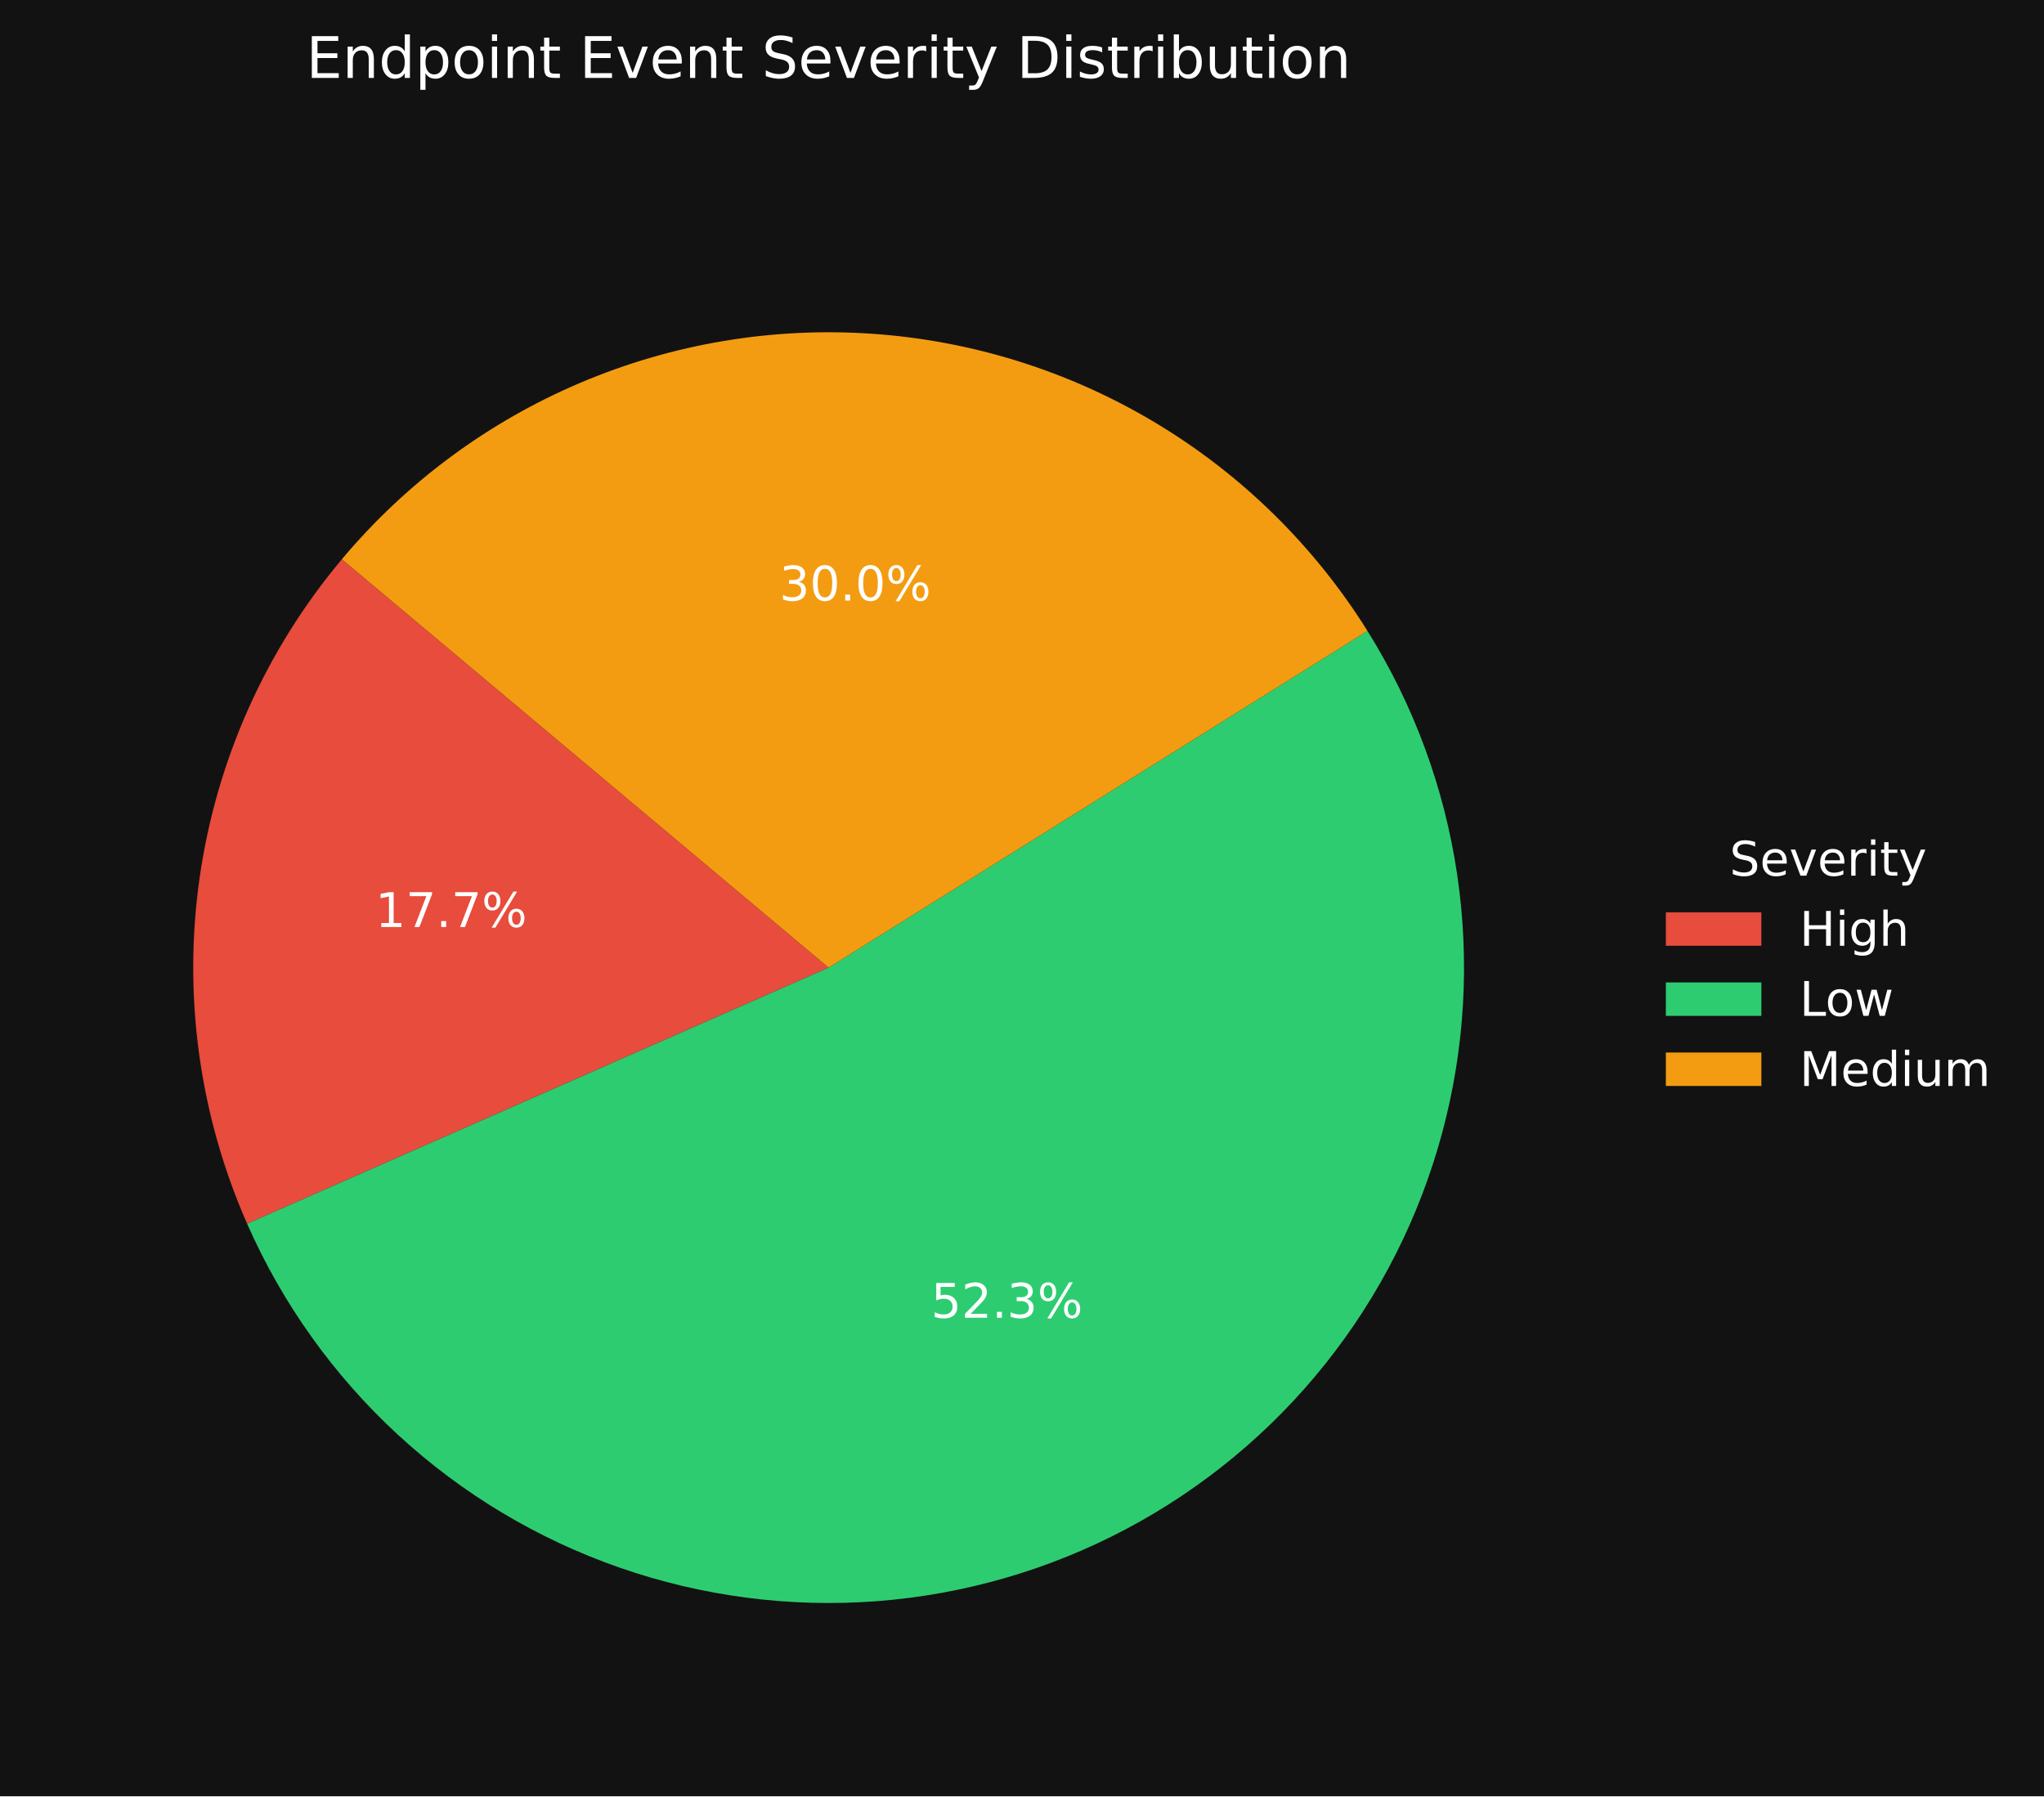
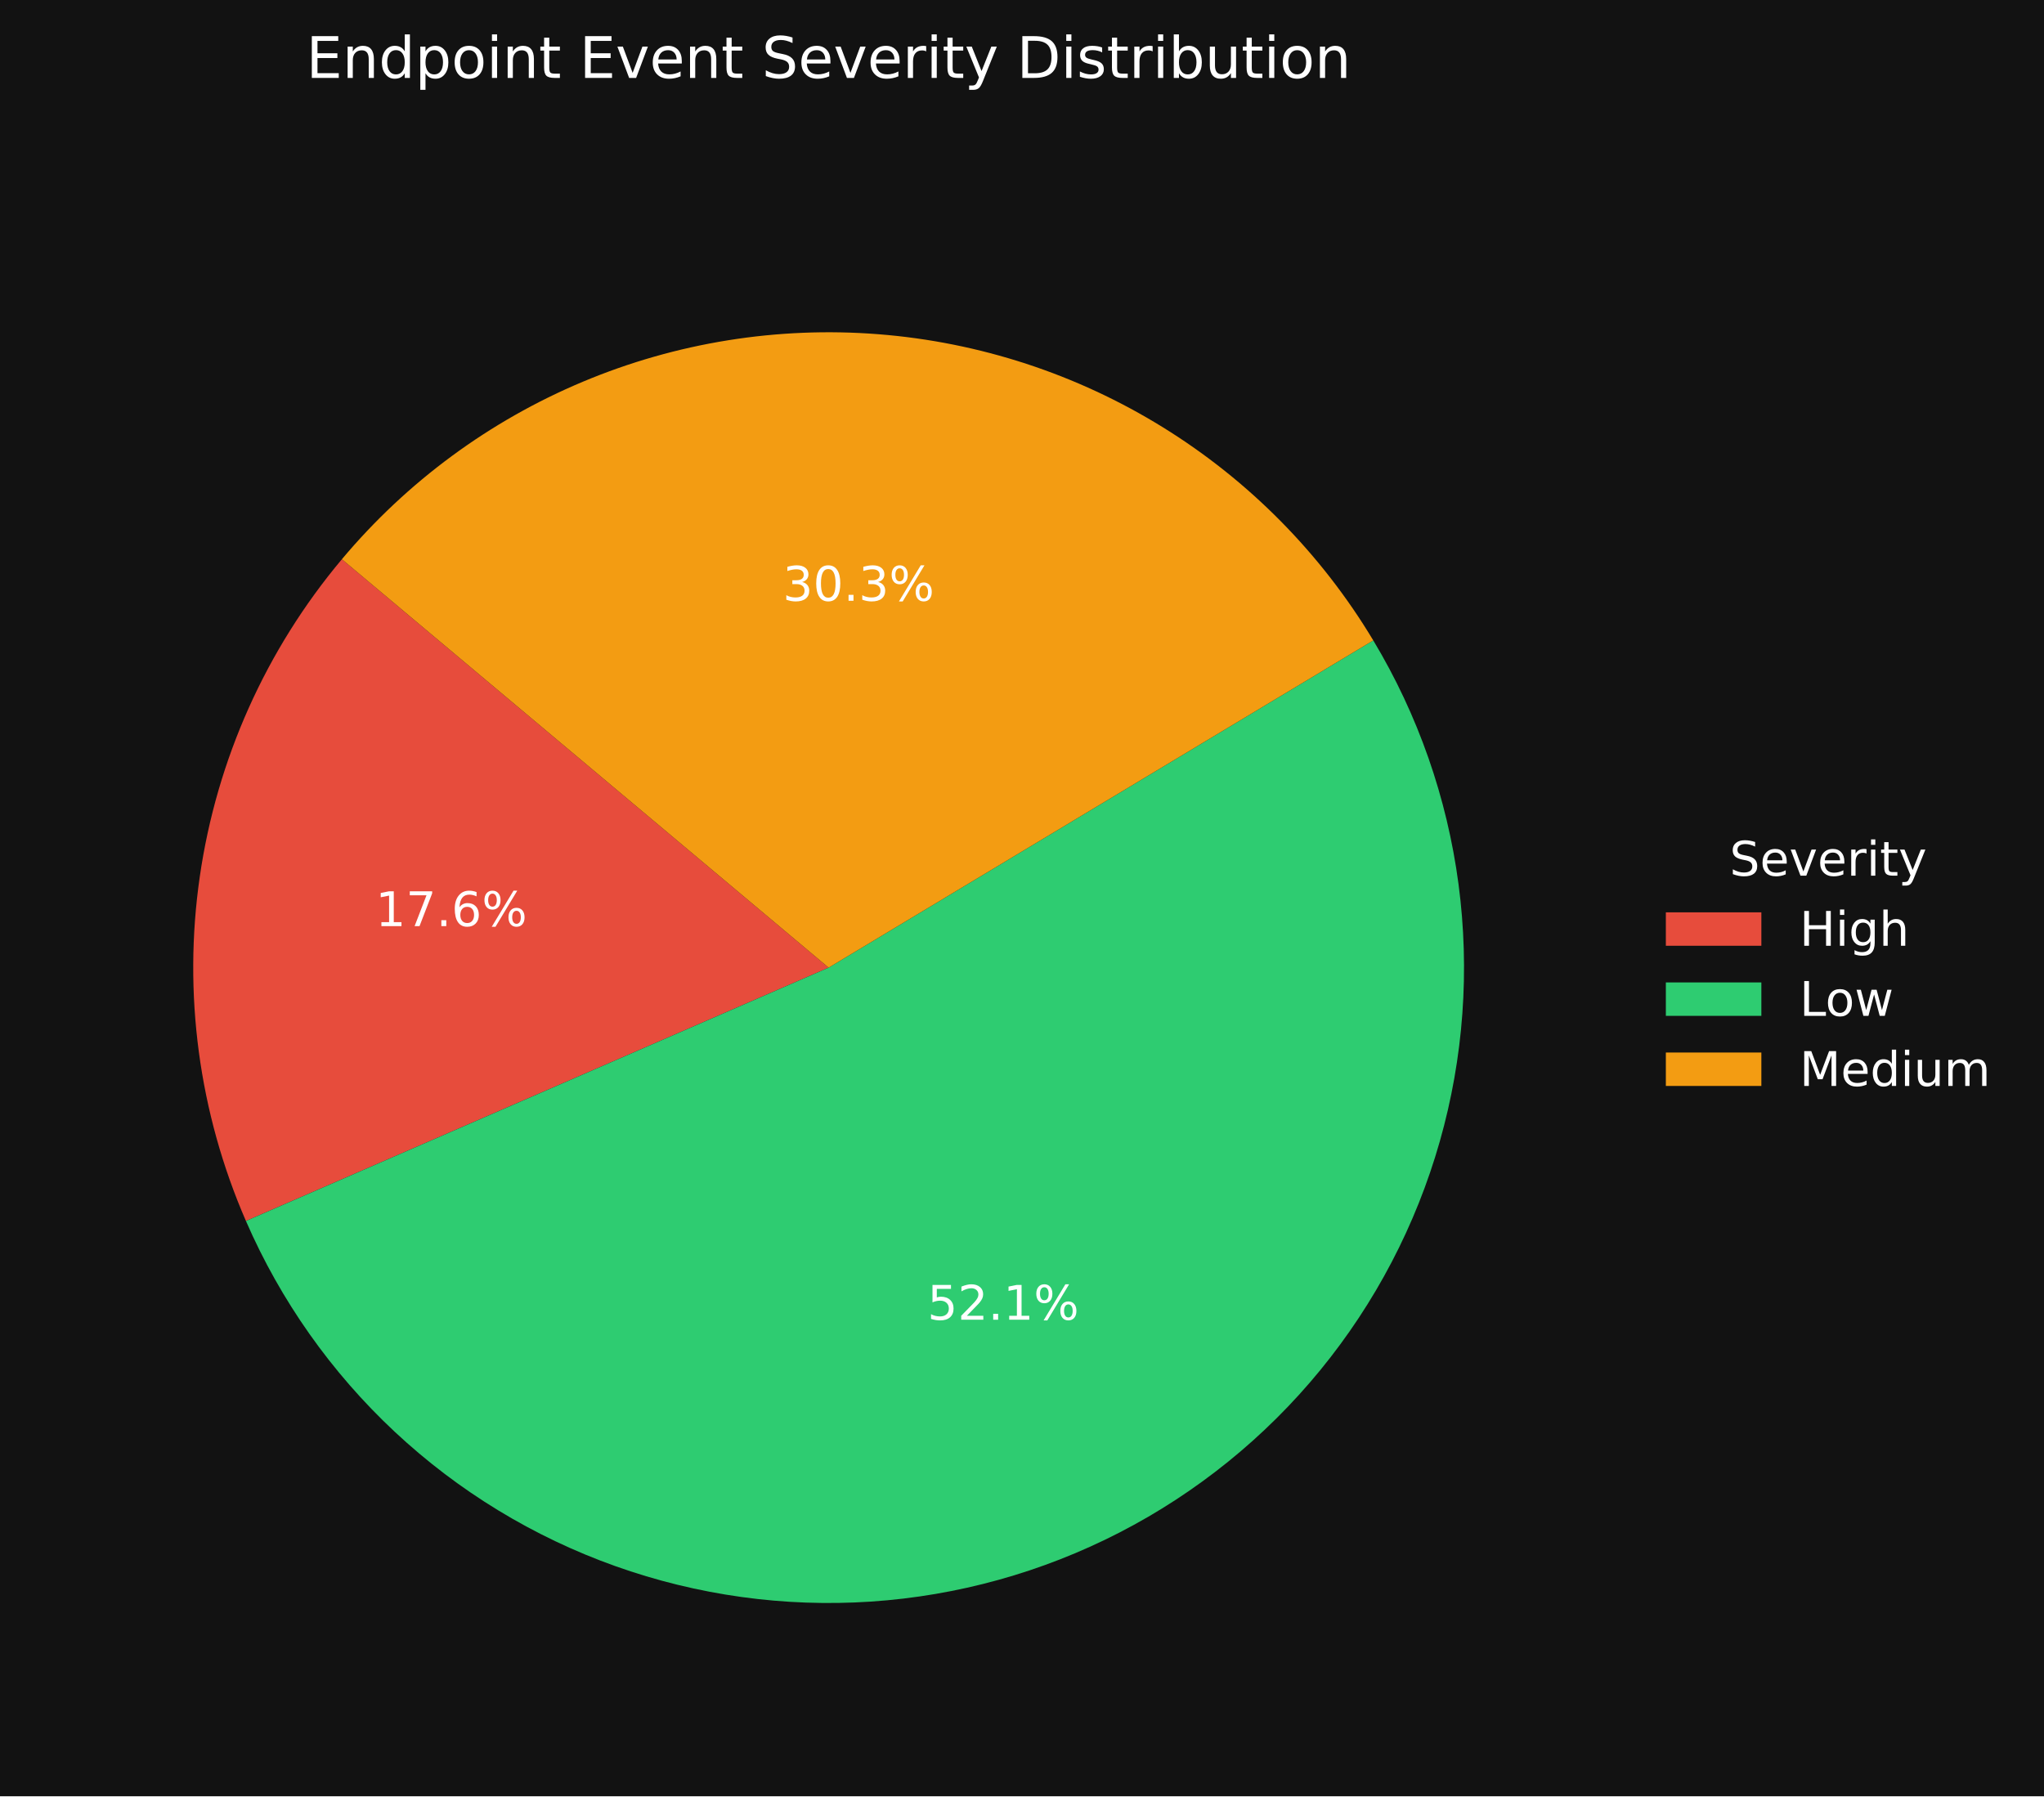
<svg xmlns="http://www.w3.org/2000/svg" xmlns:xlink="http://www.w3.org/1999/xlink" width="428.026pt" height="376.158pt" viewBox="0 0 428.026 376.158" version="1.1">
  <defs>
    <style type="text/css">*{stroke-linejoin: round; stroke-linecap: butt}</style>
  </defs>
  <g id="figure_1">
    <g id="patch_1">
      <path d="M 0 376.158  L 428.026 376.158  L 428.026 -0  L 0 -0  z " style="fill: #121212" />
    </g>
    <g id="axes_1">
      <g id="patch_2">
-         <path d="M 71.593 117.111  C 55.626 136.14 45.302 159.266 41.796 183.858  C 38.29 208.449 41.739 233.539 51.752 256.272  L 173.52 202.638  z " style="fill: #e74c3c" />
+         <path d="M 71.593 117.111  C 55.695 136.058 45.39 159.068 41.841 183.546  C 38.292 208.023 41.637 233.012 51.5 255.694  L 173.52 202.638  z " style="fill: #e74c3c" />
      </g>
      <g id="patch_3">
-         <path d="M 51.752 256.272  C 59.12 272.998 69.855 288.028 83.287 300.423  C 96.719 312.818 112.562 322.313 129.825 328.315  C 147.088 334.317 165.405 336.698 183.629 335.31  C 201.853 333.921 219.597 328.792 235.752 320.244  C 251.906 311.696 266.128 299.91 277.527 285.623  C 288.926 271.336 297.26 254.853 302.008 237.204  C 306.756 219.554 307.817 201.114 305.124 183.037  C 302.432 164.959 296.043 147.629 286.358 132.129  L 173.52 202.638  z " style="fill: #2ecc71" />
+         <path d="M 51.5 255.694  C 58.759 272.39 69.369 287.419 82.67 299.85  C 95.971 312.281 111.683 321.85 128.831 327.965  C 145.98 334.08 164.202 336.61 182.367 335.4  C 200.533 334.189 218.258 329.263 234.443 320.927  C 250.628 312.591 264.931 301.022 276.466 286.936  C 288 272.85 296.521 256.546 301.501 239.034  C 306.481 221.523 307.815 203.174 305.419 185.127  C 303.023 167.08 296.948 149.715 287.571 134.109  L 173.52 202.638  z " style="fill: #2ecc71" />
      </g>
      <g id="patch_4">
-         <path d="M 286.358 132.129  C 275.231 114.323 260.047 99.401 242.049 88.587  C 224.051 77.773 203.747 71.371 182.802 69.906  C 161.856 68.442 140.858 71.955 121.531 80.159  C 102.204 88.363 85.09 101.027 71.593 117.111  L 173.52 202.638  z " style="fill: #f39c12" />
+         <path d="M 287.571 134.109  C 276.656 115.943 261.557 100.646 243.536 89.494  C 225.515 78.342 205.087 71.655 183.96 69.992  C 162.832 68.33 141.61 71.738 122.066 79.934  C 102.522 88.129 85.216 100.877 71.593 117.111  L 173.52 202.638  z " style="fill: #f39c12" />
      </g>
      <g id="matplotlib.axis_1" />
      <g id="matplotlib.axis_2" />
      <g id="text_1">
-         <g style="fill: #ffffff" transform="translate(78.60206 194.1292) scale(0.1 -0.1)">
+         <g style="fill: #ffffff" transform="translate(78.62897 193.942) scale(0.1 -0.1)">
          <defs>
            <path id="DejaVuSans-31" d="M 794 531  L 1825 531  L 1825 4091  L 703 3866  L 703 4441  L 1819 4666  L 2450 4666  L 2450 531  L 3481 531  L 3481 0  L 794 0  L 794 531  z " transform="scale(0.015625)" />
            <path id="DejaVuSans-37" d="M 525 4666  L 3525 4666  L 3525 4397  L 1831 0  L 1172 0  L 2766 4134  L 525 4134  L 525 4666  z " transform="scale(0.015625)" />
            <path id="DejaVuSans-2e" d="M 684 794  L 1344 794  L 1344 0  L 684 0  L 684 794  z " transform="scale(0.015625)" />
+             <path id="DejaVuSans-36" d="M 2113 2584  Q 1688 2584 1439 2293  Q 1191 2003 1191 1497  Q 1191 994 1439 701  Q 1688 409 2113 409  Q 2538 409 2786 701  Q 3034 994 3034 1497  Q 3034 2003 2786 2293  Q 2538 2584 2113 2584  z M 3366 4563  L 3366 3988  Q 3128 4100 2886 4159  Q 2644 4219 2406 4219  Q 1781 4219 1451 3797  Q 1122 3375 1075 2522  Q 1259 2794 1537 2939  Q 1816 3084 2150 3084  Q 2853 3084 3261 2657  Q 3669 2231 3669 1497  Q 3669 778 3244 343  Q 2819 -91 2113 -91  Q 1303 -91 875 529  Q 447 1150 447 2328  Q 447 3434 972 4092  Q 1497 4750 2381 4750  Q 2619 4750 2861 4703  Q 3103 4656 3366 4563  z " transform="scale(0.015625)" />
            <path id="DejaVuSans-25" d="M 4653 2053  Q 4381 2053 4226 1822  Q 4072 1591 4072 1178  Q 4072 772 4226 539  Q 4381 306 4653 306  Q 4919 306 5073 539  Q 5228 772 5228 1178  Q 5228 1588 5073 1820  Q 4919 2053 4653 2053  z M 4653 2450  Q 5147 2450 5437 2106  Q 5728 1763 5728 1178  Q 5728 594 5436 251  Q 5144 -91 4653 -91  Q 4153 -91 3862 251  Q 3572 594 3572 1178  Q 3572 1766 3864 2108  Q 4156 2450 4653 2450  z M 1428 4353  Q 1159 4353 1004 4120  Q 850 3888 850 3481  Q 850 3069 1003 2837  Q 1156 2606 1428 2606  Q 1700 2606 1854 2837  Q 2009 3069 2009 3481  Q 2009 3884 1853 4118  Q 1697 4353 1428 4353  z M 4250 4750  L 4750 4750  L 1831 -91  L 1331 -91  L 4250 4750  z M 1428 4750  Q 1922 4750 2215 4408  Q 2509 4066 2509 3481  Q 2509 2891 2217 2550  Q 1925 2209 1428 2209  Q 931 2209 642 2551  Q 353 2894 353 3481  Q 353 4063 643 4406  Q 934 4750 1428 4750  z " transform="scale(0.015625)" />
          </defs>
          <use xlink:href="#DejaVuSans-31" />
          <use xlink:href="#DejaVuSans-37" transform="translate(63.62305 0)" />
          <use xlink:href="#DejaVuSans-2e" transform="translate(127.2461 0)" />
-           <use xlink:href="#DejaVuSans-37" transform="translate(159.0332 0)" />
+           <use xlink:href="#DejaVuSans-36" transform="translate(159.0332 0)" />
          <use xlink:href="#DejaVuSans-25" transform="translate(222.6562 0)" />
        </g>
      </g>
      <g id="text_2">
-         <g style="fill: #ffffff" transform="translate(194.9753 275.961) scale(0.1 -0.1)">
+         <g style="fill: #ffffff" transform="translate(194.1901 276.3709) scale(0.1 -0.1)">
          <defs>
            <path id="DejaVuSans-35" d="M 691 4666  L 3169 4666  L 3169 4134  L 1269 4134  L 1269 2991  Q 1406 3038 1543 3061  Q 1681 3084 1819 3084  Q 2600 3084 3056 2656  Q 3513 2228 3513 1497  Q 3513 744 3044 326  Q 2575 -91 1722 -91  Q 1428 -91 1123 -41  Q 819 9 494 109  L 494 744  Q 775 591 1075 516  Q 1375 441 1709 441  Q 2250 441 2565 725  Q 2881 1009 2881 1497  Q 2881 1984 2565 2268  Q 2250 2553 1709 2553  Q 1456 2553 1204 2497  Q 953 2441 691 2322  L 691 4666  z " transform="scale(0.015625)" />
            <path id="DejaVuSans-32" d="M 1228 531  L 3431 531  L 3431 0  L 469 0  L 469 531  Q 828 903 1448 1529  Q 2069 2156 2228 2338  Q 2531 2678 2651 2914  Q 2772 3150 2772 3378  Q 2772 3750 2511 3984  Q 2250 4219 1831 4219  Q 1534 4219 1204 4116  Q 875 4013 500 3803  L 500 4441  Q 881 4594 1212 4672  Q 1544 4750 1819 4750  Q 2544 4750 2975 4387  Q 3406 4025 3406 3419  Q 3406 3131 3298 2873  Q 3191 2616 2906 2266  Q 2828 2175 2409 1742  Q 1991 1309 1228 531  z " transform="scale(0.015625)" />
-             <path id="DejaVuSans-33" d="M 2597 2516  Q 3050 2419 3304 2112  Q 3559 1806 3559 1356  Q 3559 666 3084 287  Q 2609 -91 1734 -91  Q 1441 -91 1130 -33  Q 819 25 488 141  L 488 750  Q 750 597 1062 519  Q 1375 441 1716 441  Q 2309 441 2620 675  Q 2931 909 2931 1356  Q 2931 1769 2642 2001  Q 2353 2234 1838 2234  L 1294 2234  L 1294 2753  L 1863 2753  Q 2328 2753 2575 2939  Q 2822 3125 2822 3475  Q 2822 3834 2567 4026  Q 2313 4219 1838 4219  Q 1578 4219 1281 4162  Q 984 4106 628 3988  L 628 4550  Q 988 4650 1302 4700  Q 1616 4750 1894 4750  Q 2613 4750 3031 4423  Q 3450 4097 3450 3541  Q 3450 3153 3228 2886  Q 3006 2619 2597 2516  z " transform="scale(0.015625)" />
          </defs>
          <use xlink:href="#DejaVuSans-35" />
          <use xlink:href="#DejaVuSans-32" transform="translate(63.62305 0)" />
          <use xlink:href="#DejaVuSans-2e" transform="translate(127.2461 0)" />
-           <use xlink:href="#DejaVuSans-33" transform="translate(159.0332 0)" />
+           <use xlink:href="#DejaVuSans-31" transform="translate(159.0332 0)" />
          <use xlink:href="#DejaVuSans-25" transform="translate(222.6562 0)" />
        </g>
      </g>
      <g id="text_3">
-         <g style="fill: #ffffff" transform="translate(163.2053 125.7584) scale(0.1 -0.1)">
+         <g style="fill: #ffffff" transform="translate(163.9001 125.81) scale(0.1 -0.1)">
          <defs>
+             <path id="DejaVuSans-33" d="M 2597 2516  Q 3050 2419 3304 2112  Q 3559 1806 3559 1356  Q 3559 666 3084 287  Q 2609 -91 1734 -91  Q 1441 -91 1130 -33  Q 819 25 488 141  L 488 750  Q 750 597 1062 519  Q 1375 441 1716 441  Q 2309 441 2620 675  Q 2931 909 2931 1356  Q 2931 1769 2642 2001  Q 2353 2234 1838 2234  L 1294 2234  L 1294 2753  L 1863 2753  Q 2328 2753 2575 2939  Q 2822 3125 2822 3475  Q 2822 3834 2567 4026  Q 2313 4219 1838 4219  Q 1578 4219 1281 4162  Q 984 4106 628 3988  L 628 4550  Q 988 4650 1302 4700  Q 1616 4750 1894 4750  Q 2613 4750 3031 4423  Q 3450 4097 3450 3541  Q 3450 3153 3228 2886  Q 3006 2619 2597 2516  z " transform="scale(0.015625)" />
            <path id="DejaVuSans-30" d="M 2034 4250  Q 1547 4250 1301 3770  Q 1056 3291 1056 2328  Q 1056 1369 1301 889  Q 1547 409 2034 409  Q 2525 409 2770 889  Q 3016 1369 3016 2328  Q 3016 3291 2770 3770  Q 2525 4250 2034 4250  z M 2034 4750  Q 2819 4750 3233 4129  Q 3647 3509 3647 2328  Q 3647 1150 3233 529  Q 2819 -91 2034 -91  Q 1250 -91 836 529  Q 422 1150 422 2328  Q 422 3509 836 4129  Q 1250 4750 2034 4750  z " transform="scale(0.015625)" />
          </defs>
          <use xlink:href="#DejaVuSans-33" />
          <use xlink:href="#DejaVuSans-30" transform="translate(63.62305 0)" />
          <use xlink:href="#DejaVuSans-2e" transform="translate(127.2461 0)" />
-           <use xlink:href="#DejaVuSans-30" transform="translate(159.0332 0)" />
+           <use xlink:href="#DejaVuSans-33" transform="translate(159.0332 0)" />
          <use xlink:href="#DejaVuSans-25" transform="translate(222.6562 0)" />
        </g>
      </g>
      <g id="text_4">
        <g style="fill: #ffffff" transform="translate(64.12219 16.31812) scale(0.12 -0.12)">
          <defs>
            <path id="DejaVuSans-45" d="M 628 4666  L 3578 4666  L 3578 4134  L 1259 4134  L 1259 2753  L 3481 2753  L 3481 2222  L 1259 2222  L 1259 531  L 3634 531  L 3634 0  L 628 0  L 628 4666  z " transform="scale(0.015625)" />
            <path id="DejaVuSans-6e" d="M 3513 2113  L 3513 0  L 2938 0  L 2938 2094  Q 2938 2591 2744 2837  Q 2550 3084 2163 3084  Q 1697 3084 1428 2787  Q 1159 2491 1159 1978  L 1159 0  L 581 0  L 581 3500  L 1159 3500  L 1159 2956  Q 1366 3272 1645 3428  Q 1925 3584 2291 3584  Q 2894 3584 3203 3211  Q 3513 2838 3513 2113  z " transform="scale(0.015625)" />
            <path id="DejaVuSans-64" d="M 2906 2969  L 2906 4863  L 3481 4863  L 3481 0  L 2906 0  L 2906 525  Q 2725 213 2448 61  Q 2172 -91 1784 -91  Q 1150 -91 751 415  Q 353 922 353 1747  Q 353 2572 751 3078  Q 1150 3584 1784 3584  Q 2172 3584 2448 3432  Q 2725 3281 2906 2969  z M 947 1747  Q 947 1113 1208 752  Q 1469 391 1925 391  Q 2381 391 2643 752  Q 2906 1113 2906 1747  Q 2906 2381 2643 2742  Q 2381 3103 1925 3103  Q 1469 3103 1208 2742  Q 947 2381 947 1747  z " transform="scale(0.015625)" />
            <path id="DejaVuSans-70" d="M 1159 525  L 1159 -1331  L 581 -1331  L 581 3500  L 1159 3500  L 1159 2969  Q 1341 3281 1617 3432  Q 1894 3584 2278 3584  Q 2916 3584 3314 3078  Q 3713 2572 3713 1747  Q 3713 922 3314 415  Q 2916 -91 2278 -91  Q 1894 -91 1617 61  Q 1341 213 1159 525  z M 3116 1747  Q 3116 2381 2855 2742  Q 2594 3103 2138 3103  Q 1681 3103 1420 2742  Q 1159 2381 1159 1747  Q 1159 1113 1420 752  Q 1681 391 2138 391  Q 2594 391 2855 752  Q 3116 1113 3116 1747  z " transform="scale(0.015625)" />
            <path id="DejaVuSans-6f" d="M 1959 3097  Q 1497 3097 1228 2736  Q 959 2375 959 1747  Q 959 1119 1226 758  Q 1494 397 1959 397  Q 2419 397 2687 759  Q 2956 1122 2956 1747  Q 2956 2369 2687 2733  Q 2419 3097 1959 3097  z M 1959 3584  Q 2709 3584 3137 3096  Q 3566 2609 3566 1747  Q 3566 888 3137 398  Q 2709 -91 1959 -91  Q 1206 -91 779 398  Q 353 888 353 1747  Q 353 2609 779 3096  Q 1206 3584 1959 3584  z " transform="scale(0.015625)" />
            <path id="DejaVuSans-69" d="M 603 3500  L 1178 3500  L 1178 0  L 603 0  L 603 3500  z M 603 4863  L 1178 4863  L 1178 4134  L 603 4134  L 603 4863  z " transform="scale(0.015625)" />
            <path id="DejaVuSans-74" d="M 1172 4494  L 1172 3500  L 2356 3500  L 2356 3053  L 1172 3053  L 1172 1153  Q 1172 725 1289 603  Q 1406 481 1766 481  L 2356 481  L 2356 0  L 1766 0  Q 1100 0 847 248  Q 594 497 594 1153  L 594 3053  L 172 3053  L 172 3500  L 594 3500  L 594 4494  L 1172 4494  z " transform="scale(0.015625)" />
            <path id="DejaVuSans-20" transform="scale(0.015625)" />
            <path id="DejaVuSans-76" d="M 191 3500  L 800 3500  L 1894 563  L 2988 3500  L 3597 3500  L 2284 0  L 1503 0  L 191 3500  z " transform="scale(0.015625)" />
            <path id="DejaVuSans-65" d="M 3597 1894  L 3597 1613  L 953 1613  Q 991 1019 1311 708  Q 1631 397 2203 397  Q 2534 397 2845 478  Q 3156 559 3463 722  L 3463 178  Q 3153 47 2828 -22  Q 2503 -91 2169 -91  Q 1331 -91 842 396  Q 353 884 353 1716  Q 353 2575 817 3079  Q 1281 3584 2069 3584  Q 2775 3584 3186 3129  Q 3597 2675 3597 1894  z M 3022 2063  Q 3016 2534 2758 2815  Q 2500 3097 2075 3097  Q 1594 3097 1305 2825  Q 1016 2553 972 2059  L 3022 2063  z " transform="scale(0.015625)" />
            <path id="DejaVuSans-53" d="M 3425 4513  L 3425 3897  Q 3066 4069 2747 4153  Q 2428 4238 2131 4238  Q 1616 4238 1336 4038  Q 1056 3838 1056 3469  Q 1056 3159 1242 3001  Q 1428 2844 1947 2747  L 2328 2669  Q 3034 2534 3370 2195  Q 3706 1856 3706 1288  Q 3706 609 3251 259  Q 2797 -91 1919 -91  Q 1588 -91 1214 -16  Q 841 59 441 206  L 441 856  Q 825 641 1194 531  Q 1563 422 1919 422  Q 2459 422 2753 634  Q 3047 847 3047 1241  Q 3047 1584 2836 1778  Q 2625 1972 2144 2069  L 1759 2144  Q 1053 2284 737 2584  Q 422 2884 422 3419  Q 422 4038 858 4394  Q 1294 4750 2059 4750  Q 2388 4750 2728 4690  Q 3069 4631 3425 4513  z " transform="scale(0.015625)" />
            <path id="DejaVuSans-72" d="M 2631 2963  Q 2534 3019 2420 3045  Q 2306 3072 2169 3072  Q 1681 3072 1420 2755  Q 1159 2438 1159 1844  L 1159 0  L 581 0  L 581 3500  L 1159 3500  L 1159 2956  Q 1341 3275 1631 3429  Q 1922 3584 2338 3584  Q 2397 3584 2469 3576  Q 2541 3569 2628 3553  L 2631 2963  z " transform="scale(0.015625)" />
            <path id="DejaVuSans-79" d="M 2059 -325  Q 1816 -950 1584 -1140  Q 1353 -1331 966 -1331  L 506 -1331  L 506 -850  L 844 -850  Q 1081 -850 1212 -737  Q 1344 -625 1503 -206  L 1606 56  L 191 3500  L 800 3500  L 1894 763  L 2988 3500  L 3597 3500  L 2059 -325  z " transform="scale(0.015625)" />
            <path id="DejaVuSans-44" d="M 1259 4147  L 1259 519  L 2022 519  Q 2988 519 3436 956  Q 3884 1394 3884 2338  Q 3884 3275 3436 3711  Q 2988 4147 2022 4147  L 1259 4147  z M 628 4666  L 1925 4666  Q 3281 4666 3915 4102  Q 4550 3538 4550 2338  Q 4550 1131 3912 565  Q 3275 0 1925 0  L 628 0  L 628 4666  z " transform="scale(0.015625)" />
            <path id="DejaVuSans-73" d="M 2834 3397  L 2834 2853  Q 2591 2978 2328 3040  Q 2066 3103 1784 3103  Q 1356 3103 1142 2972  Q 928 2841 928 2578  Q 928 2378 1081 2264  Q 1234 2150 1697 2047  L 1894 2003  Q 2506 1872 2764 1633  Q 3022 1394 3022 966  Q 3022 478 2636 193  Q 2250 -91 1575 -91  Q 1294 -91 989 -36  Q 684 19 347 128  L 347 722  Q 666 556 975 473  Q 1284 391 1588 391  Q 1994 391 2212 530  Q 2431 669 2431 922  Q 2431 1156 2273 1281  Q 2116 1406 1581 1522  L 1381 1569  Q 847 1681 609 1914  Q 372 2147 372 2553  Q 372 3047 722 3315  Q 1072 3584 1716 3584  Q 2034 3584 2315 3537  Q 2597 3491 2834 3397  z " transform="scale(0.015625)" />
            <path id="DejaVuSans-62" d="M 3116 1747  Q 3116 2381 2855 2742  Q 2594 3103 2138 3103  Q 1681 3103 1420 2742  Q 1159 2381 1159 1747  Q 1159 1113 1420 752  Q 1681 391 2138 391  Q 2594 391 2855 752  Q 3116 1113 3116 1747  z M 1159 2969  Q 1341 3281 1617 3432  Q 1894 3584 2278 3584  Q 2916 3584 3314 3078  Q 3713 2572 3713 1747  Q 3713 922 3314 415  Q 2916 -91 2278 -91  Q 1894 -91 1617 61  Q 1341 213 1159 525  L 1159 0  L 581 0  L 581 4863  L 1159 4863  L 1159 2969  z " transform="scale(0.015625)" />
            <path id="DejaVuSans-75" d="M 544 1381  L 544 3500  L 1119 3500  L 1119 1403  Q 1119 906 1312 657  Q 1506 409 1894 409  Q 2359 409 2629 706  Q 2900 1003 2900 1516  L 2900 3500  L 3475 3500  L 3475 0  L 2900 0  L 2900 538  Q 2691 219 2414 64  Q 2138 -91 1772 -91  Q 1169 -91 856 284  Q 544 659 544 1381  z M 1991 3584  L 1991 3584  z " transform="scale(0.015625)" />
          </defs>
          <use xlink:href="#DejaVuSans-45" />
          <use xlink:href="#DejaVuSans-6e" transform="translate(63.18359 0)" />
          <use xlink:href="#DejaVuSans-64" transform="translate(126.5625 0)" />
          <use xlink:href="#DejaVuSans-70" transform="translate(190.0391 0)" />
          <use xlink:href="#DejaVuSans-6f" transform="translate(253.5156 0)" />
          <use xlink:href="#DejaVuSans-69" transform="translate(314.6973 0)" />
          <use xlink:href="#DejaVuSans-6e" transform="translate(342.4805 0)" />
          <use xlink:href="#DejaVuSans-74" transform="translate(405.8594 0)" />
          <use xlink:href="#DejaVuSans-20" transform="translate(445.0684 0)" />
          <use xlink:href="#DejaVuSans-45" transform="translate(476.8555 0)" />
          <use xlink:href="#DejaVuSans-76" transform="translate(540.0391 0)" />
          <use xlink:href="#DejaVuSans-65" transform="translate(599.2188 0)" />
          <use xlink:href="#DejaVuSans-6e" transform="translate(660.7422 0)" />
          <use xlink:href="#DejaVuSans-74" transform="translate(724.1211 0)" />
          <use xlink:href="#DejaVuSans-20" transform="translate(763.3301 0)" />
          <use xlink:href="#DejaVuSans-53" transform="translate(795.1172 0)" />
          <use xlink:href="#DejaVuSans-65" transform="translate(858.5938 0)" />
          <use xlink:href="#DejaVuSans-76" transform="translate(920.1172 0)" />
          <use xlink:href="#DejaVuSans-65" transform="translate(979.2969 0)" />
          <use xlink:href="#DejaVuSans-72" transform="translate(1040.82 0)" />
          <use xlink:href="#DejaVuSans-69" transform="translate(1081.934 0)" />
          <use xlink:href="#DejaVuSans-74" transform="translate(1109.717 0)" />
          <use xlink:href="#DejaVuSans-79" transform="translate(1148.926 0)" />
          <use xlink:href="#DejaVuSans-20" transform="translate(1208.105 0)" />
          <use xlink:href="#DejaVuSans-44" transform="translate(1239.893 0)" />
          <use xlink:href="#DejaVuSans-69" transform="translate(1316.895 0)" />
          <use xlink:href="#DejaVuSans-73" transform="translate(1344.678 0)" />
          <use xlink:href="#DejaVuSans-74" transform="translate(1396.777 0)" />
          <use xlink:href="#DejaVuSans-72" transform="translate(1435.986 0)" />
          <use xlink:href="#DejaVuSans-69" transform="translate(1477.1 0)" />
          <use xlink:href="#DejaVuSans-62" transform="translate(1504.883 0)" />
          <use xlink:href="#DejaVuSans-75" transform="translate(1568.359 0)" />
          <use xlink:href="#DejaVuSans-74" transform="translate(1631.738 0)" />
          <use xlink:href="#DejaVuSans-69" transform="translate(1670.947 0)" />
          <use xlink:href="#DejaVuSans-6f" transform="translate(1698.73 0)" />
          <use xlink:href="#DejaVuSans-6e" transform="translate(1759.912 0)" />
        </g>
      </g>
      <g id="legend_1">
        <g id="text_5">
          <g style="fill: #ffffff" transform="translate(362.1822 183.3803) scale(0.1 -0.1)">
            <use xlink:href="#DejaVuSans-53" />
            <use xlink:href="#DejaVuSans-65" transform="translate(63.47656 0)" />
            <use xlink:href="#DejaVuSans-76" transform="translate(125 0)" />
            <use xlink:href="#DejaVuSans-65" transform="translate(184.1797 0)" />
            <use xlink:href="#DejaVuSans-72" transform="translate(245.7031 0)" />
            <use xlink:href="#DejaVuSans-69" transform="translate(286.8164 0)" />
            <use xlink:href="#DejaVuSans-74" transform="translate(314.5996 0)" />
            <use xlink:href="#DejaVuSans-79" transform="translate(353.8086 0)" />
          </g>
        </g>
        <g id="patch_5">
          <path d="M 348.84 198.058  L 368.84 198.058  L 368.84 191.058  L 348.84 191.058  z " style="fill: #e74c3c" />
        </g>
        <g id="text_6">
          <g style="fill: #ffffff" transform="translate(376.84 198.0584) scale(0.1 -0.1)">
            <defs>
              <path id="DejaVuSans-48" d="M 628 4666  L 1259 4666  L 1259 2753  L 3553 2753  L 3553 4666  L 4184 4666  L 4184 0  L 3553 0  L 3553 2222  L 1259 2222  L 1259 0  L 628 0  L 628 4666  z " transform="scale(0.015625)" />
              <path id="DejaVuSans-67" d="M 2906 1791  Q 2906 2416 2648 2759  Q 2391 3103 1925 3103  Q 1463 3103 1205 2759  Q 947 2416 947 1791  Q 947 1169 1205 825  Q 1463 481 1925 481  Q 2391 481 2648 825  Q 2906 1169 2906 1791  z M 3481 434  Q 3481 -459 3084 -895  Q 2688 -1331 1869 -1331  Q 1566 -1331 1297 -1286  Q 1028 -1241 775 -1147  L 775 -588  Q 1028 -725 1275 -790  Q 1522 -856 1778 -856  Q 2344 -856 2625 -561  Q 2906 -266 2906 331  L 2906 616  Q 2728 306 2450 153  Q 2172 0 1784 0  Q 1141 0 747 490  Q 353 981 353 1791  Q 353 2603 747 3093  Q 1141 3584 1784 3584  Q 2172 3584 2450 3431  Q 2728 3278 2906 2969  L 2906 3500  L 3481 3500  L 3481 434  z " transform="scale(0.015625)" />
              <path id="DejaVuSans-68" d="M 3513 2113  L 3513 0  L 2938 0  L 2938 2094  Q 2938 2591 2744 2837  Q 2550 3084 2163 3084  Q 1697 3084 1428 2787  Q 1159 2491 1159 1978  L 1159 0  L 581 0  L 581 4863  L 1159 4863  L 1159 2956  Q 1366 3272 1645 3428  Q 1925 3584 2291 3584  Q 2894 3584 3203 3211  Q 3513 2838 3513 2113  z " transform="scale(0.015625)" />
            </defs>
            <use xlink:href="#DejaVuSans-48" />
            <use xlink:href="#DejaVuSans-69" transform="translate(75.19531 0)" />
            <use xlink:href="#DejaVuSans-67" transform="translate(102.9785 0)" />
            <use xlink:href="#DejaVuSans-68" transform="translate(166.4551 0)" />
          </g>
        </g>
        <g id="patch_6">
          <path d="M 348.84 212.737  L 368.84 212.737  L 368.84 205.737  L 348.84 205.737  z " style="fill: #2ecc71" />
        </g>
        <g id="text_7">
          <g style="fill: #ffffff" transform="translate(376.84 212.7366) scale(0.1 -0.1)">
            <defs>
              <path id="DejaVuSans-4c" d="M 628 4666  L 1259 4666  L 1259 531  L 3531 531  L 3531 0  L 628 0  L 628 4666  z " transform="scale(0.015625)" />
              <path id="DejaVuSans-77" d="M 269 3500  L 844 3500  L 1563 769  L 2278 3500  L 2956 3500  L 3675 769  L 4391 3500  L 4966 3500  L 4050 0  L 3372 0  L 2619 2869  L 1863 0  L 1184 0  L 269 3500  z " transform="scale(0.015625)" />
            </defs>
            <use xlink:href="#DejaVuSans-4c" />
            <use xlink:href="#DejaVuSans-6f" transform="translate(53.96289 0)" />
            <use xlink:href="#DejaVuSans-77" transform="translate(115.1445 0)" />
          </g>
        </g>
        <g id="patch_7">
          <path d="M 348.84 227.415  L 368.84 227.415  L 368.84 220.415  L 348.84 220.415  z " style="fill: #f39c12" />
        </g>
        <g id="text_8">
          <g style="fill: #ffffff" transform="translate(376.84 227.4147) scale(0.1 -0.1)">
            <defs>
              <path id="DejaVuSans-4d" d="M 628 4666  L 1569 4666  L 2759 1491  L 3956 4666  L 4897 4666  L 4897 0  L 4281 0  L 4281 4097  L 3078 897  L 2444 897  L 1241 4097  L 1241 0  L 628 0  L 628 4666  z " transform="scale(0.015625)" />
              <path id="DejaVuSans-6d" d="M 3328 2828  Q 3544 3216 3844 3400  Q 4144 3584 4550 3584  Q 5097 3584 5394 3201  Q 5691 2819 5691 2113  L 5691 0  L 5113 0  L 5113 2094  Q 5113 2597 4934 2840  Q 4756 3084 4391 3084  Q 3944 3084 3684 2787  Q 3425 2491 3425 1978  L 3425 0  L 2847 0  L 2847 2094  Q 2847 2600 2669 2842  Q 2491 3084 2119 3084  Q 1678 3084 1418 2786  Q 1159 2488 1159 1978  L 1159 0  L 581 0  L 581 3500  L 1159 3500  L 1159 2956  Q 1356 3278 1631 3431  Q 1906 3584 2284 3584  Q 2666 3584 2933 3390  Q 3200 3197 3328 2828  z " transform="scale(0.015625)" />
            </defs>
            <use xlink:href="#DejaVuSans-4d" />
            <use xlink:href="#DejaVuSans-65" transform="translate(86.2793 0)" />
            <use xlink:href="#DejaVuSans-64" transform="translate(147.8027 0)" />
            <use xlink:href="#DejaVuSans-69" transform="translate(211.2793 0)" />
            <use xlink:href="#DejaVuSans-75" transform="translate(239.0625 0)" />
            <use xlink:href="#DejaVuSans-6d" transform="translate(302.4414 0)" />
          </g>
        </g>
      </g>
    </g>
  </g>
</svg>
